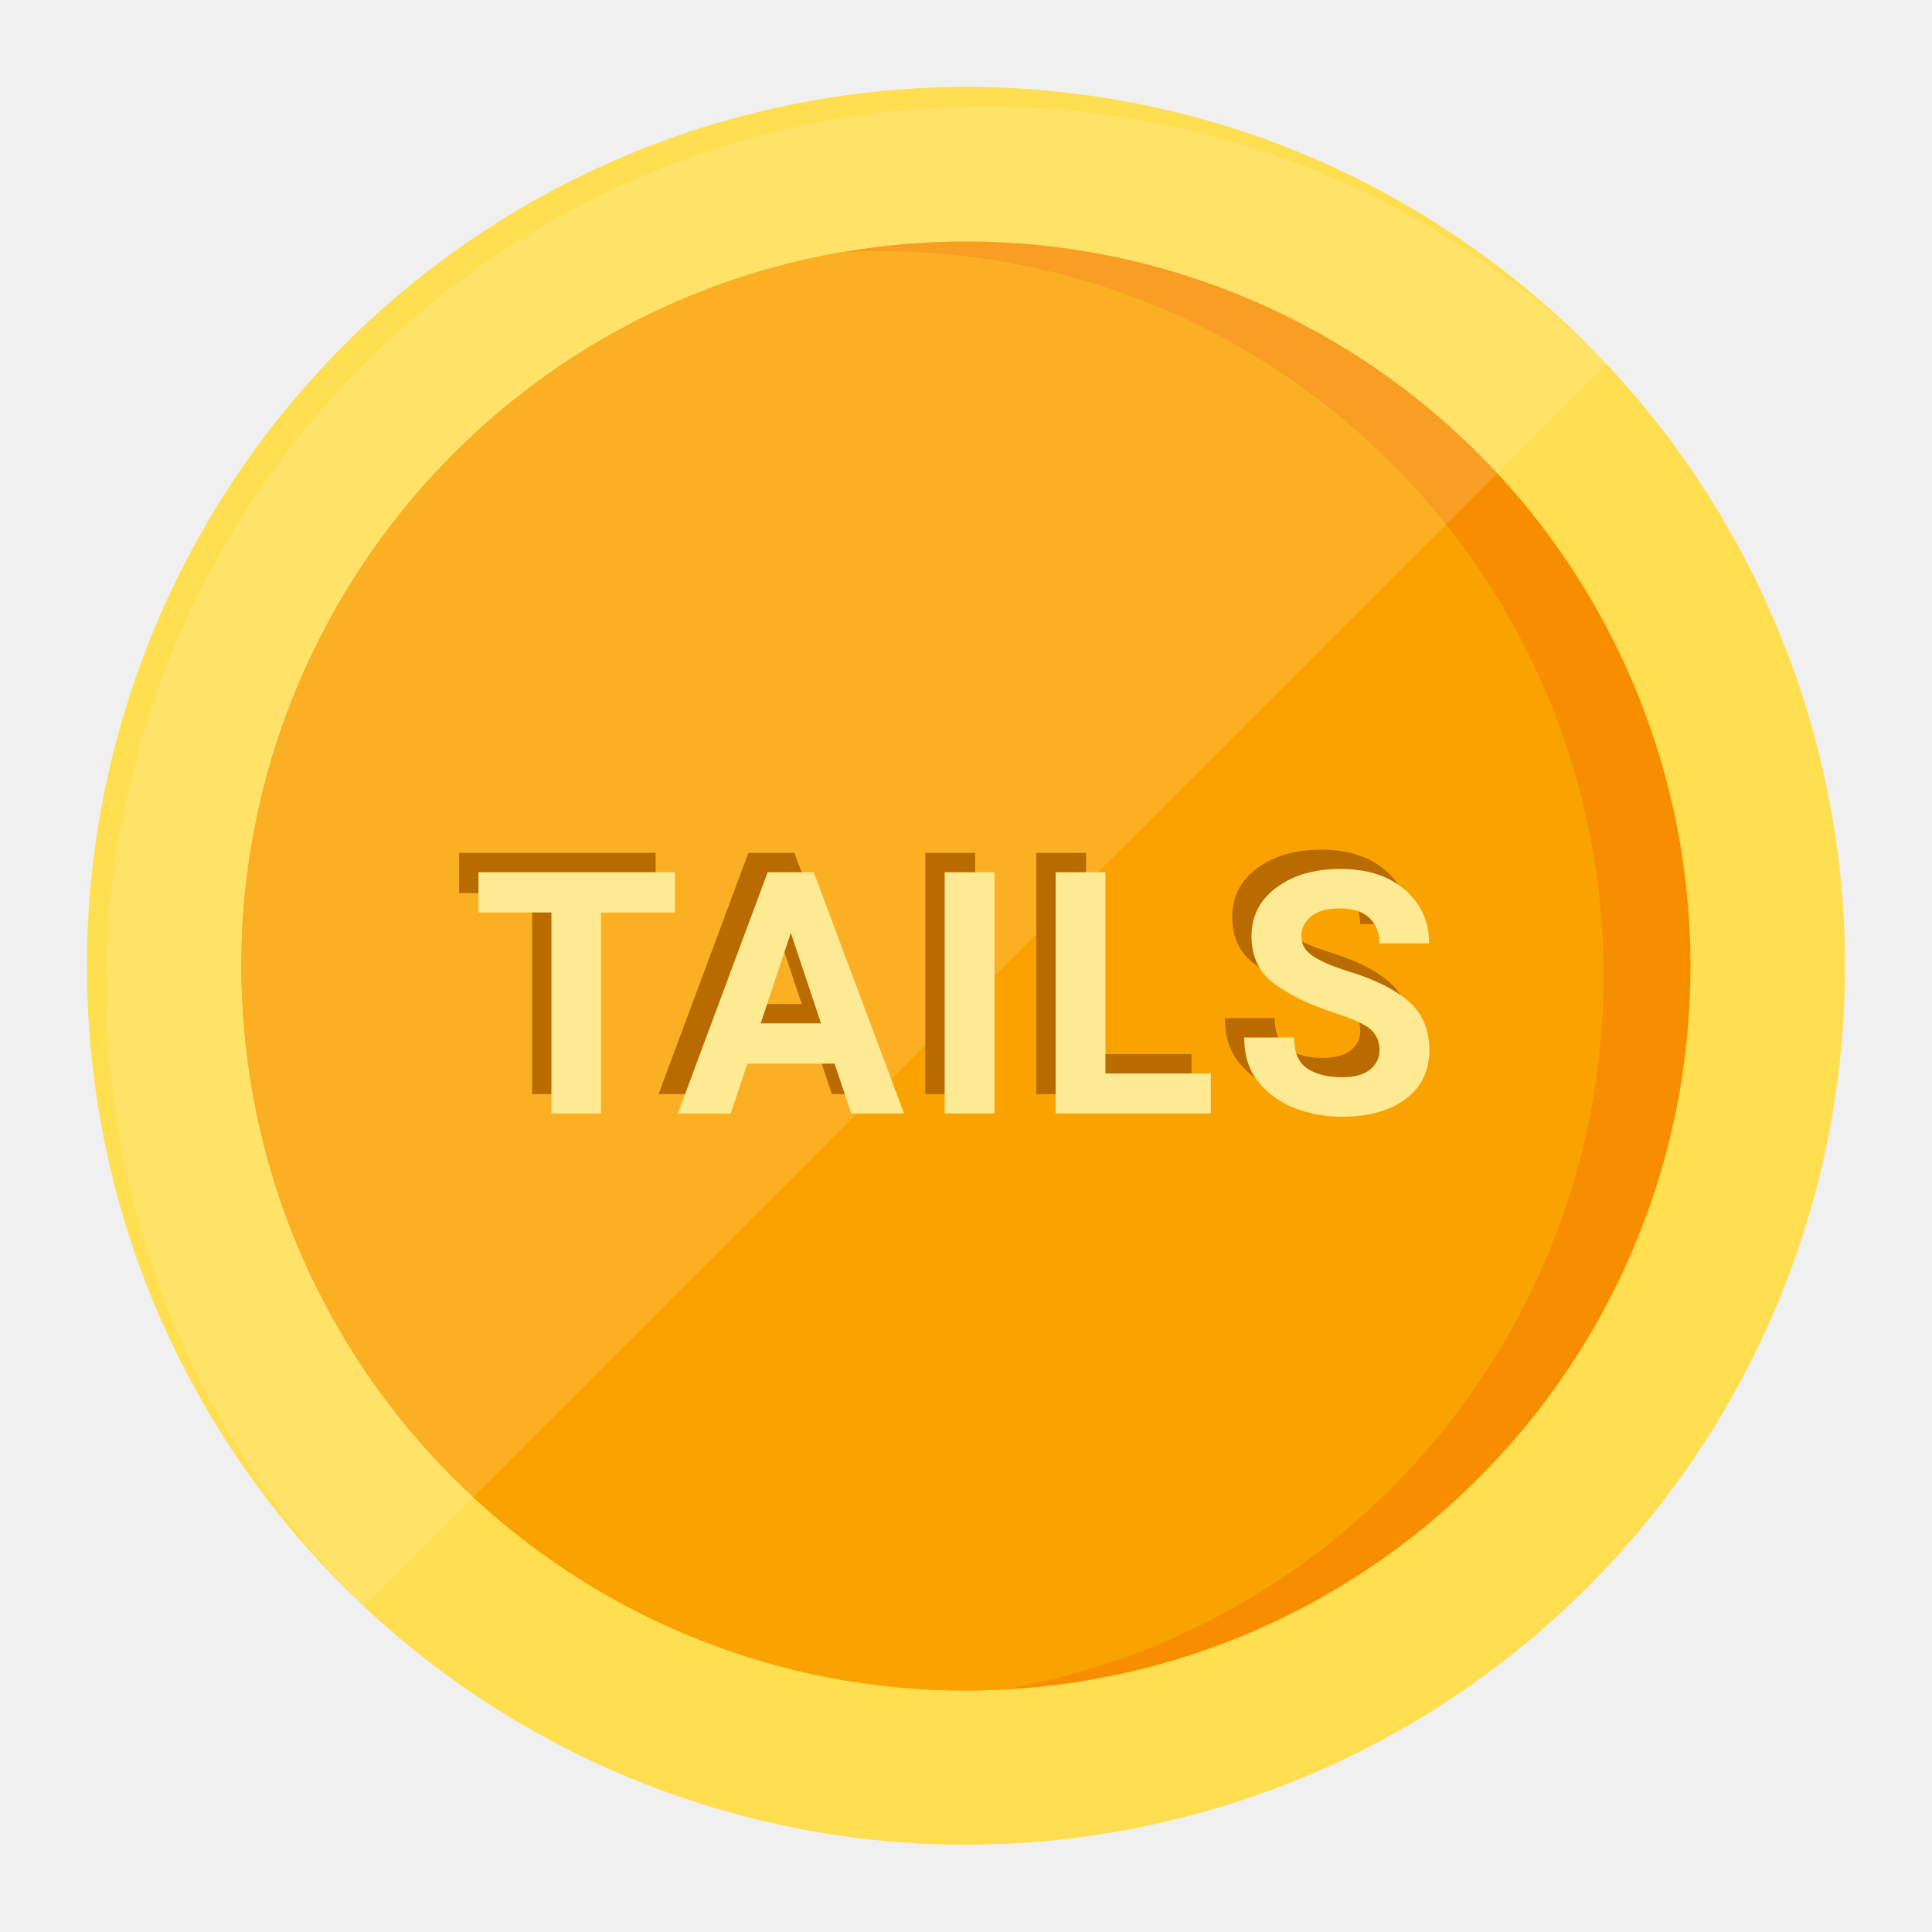
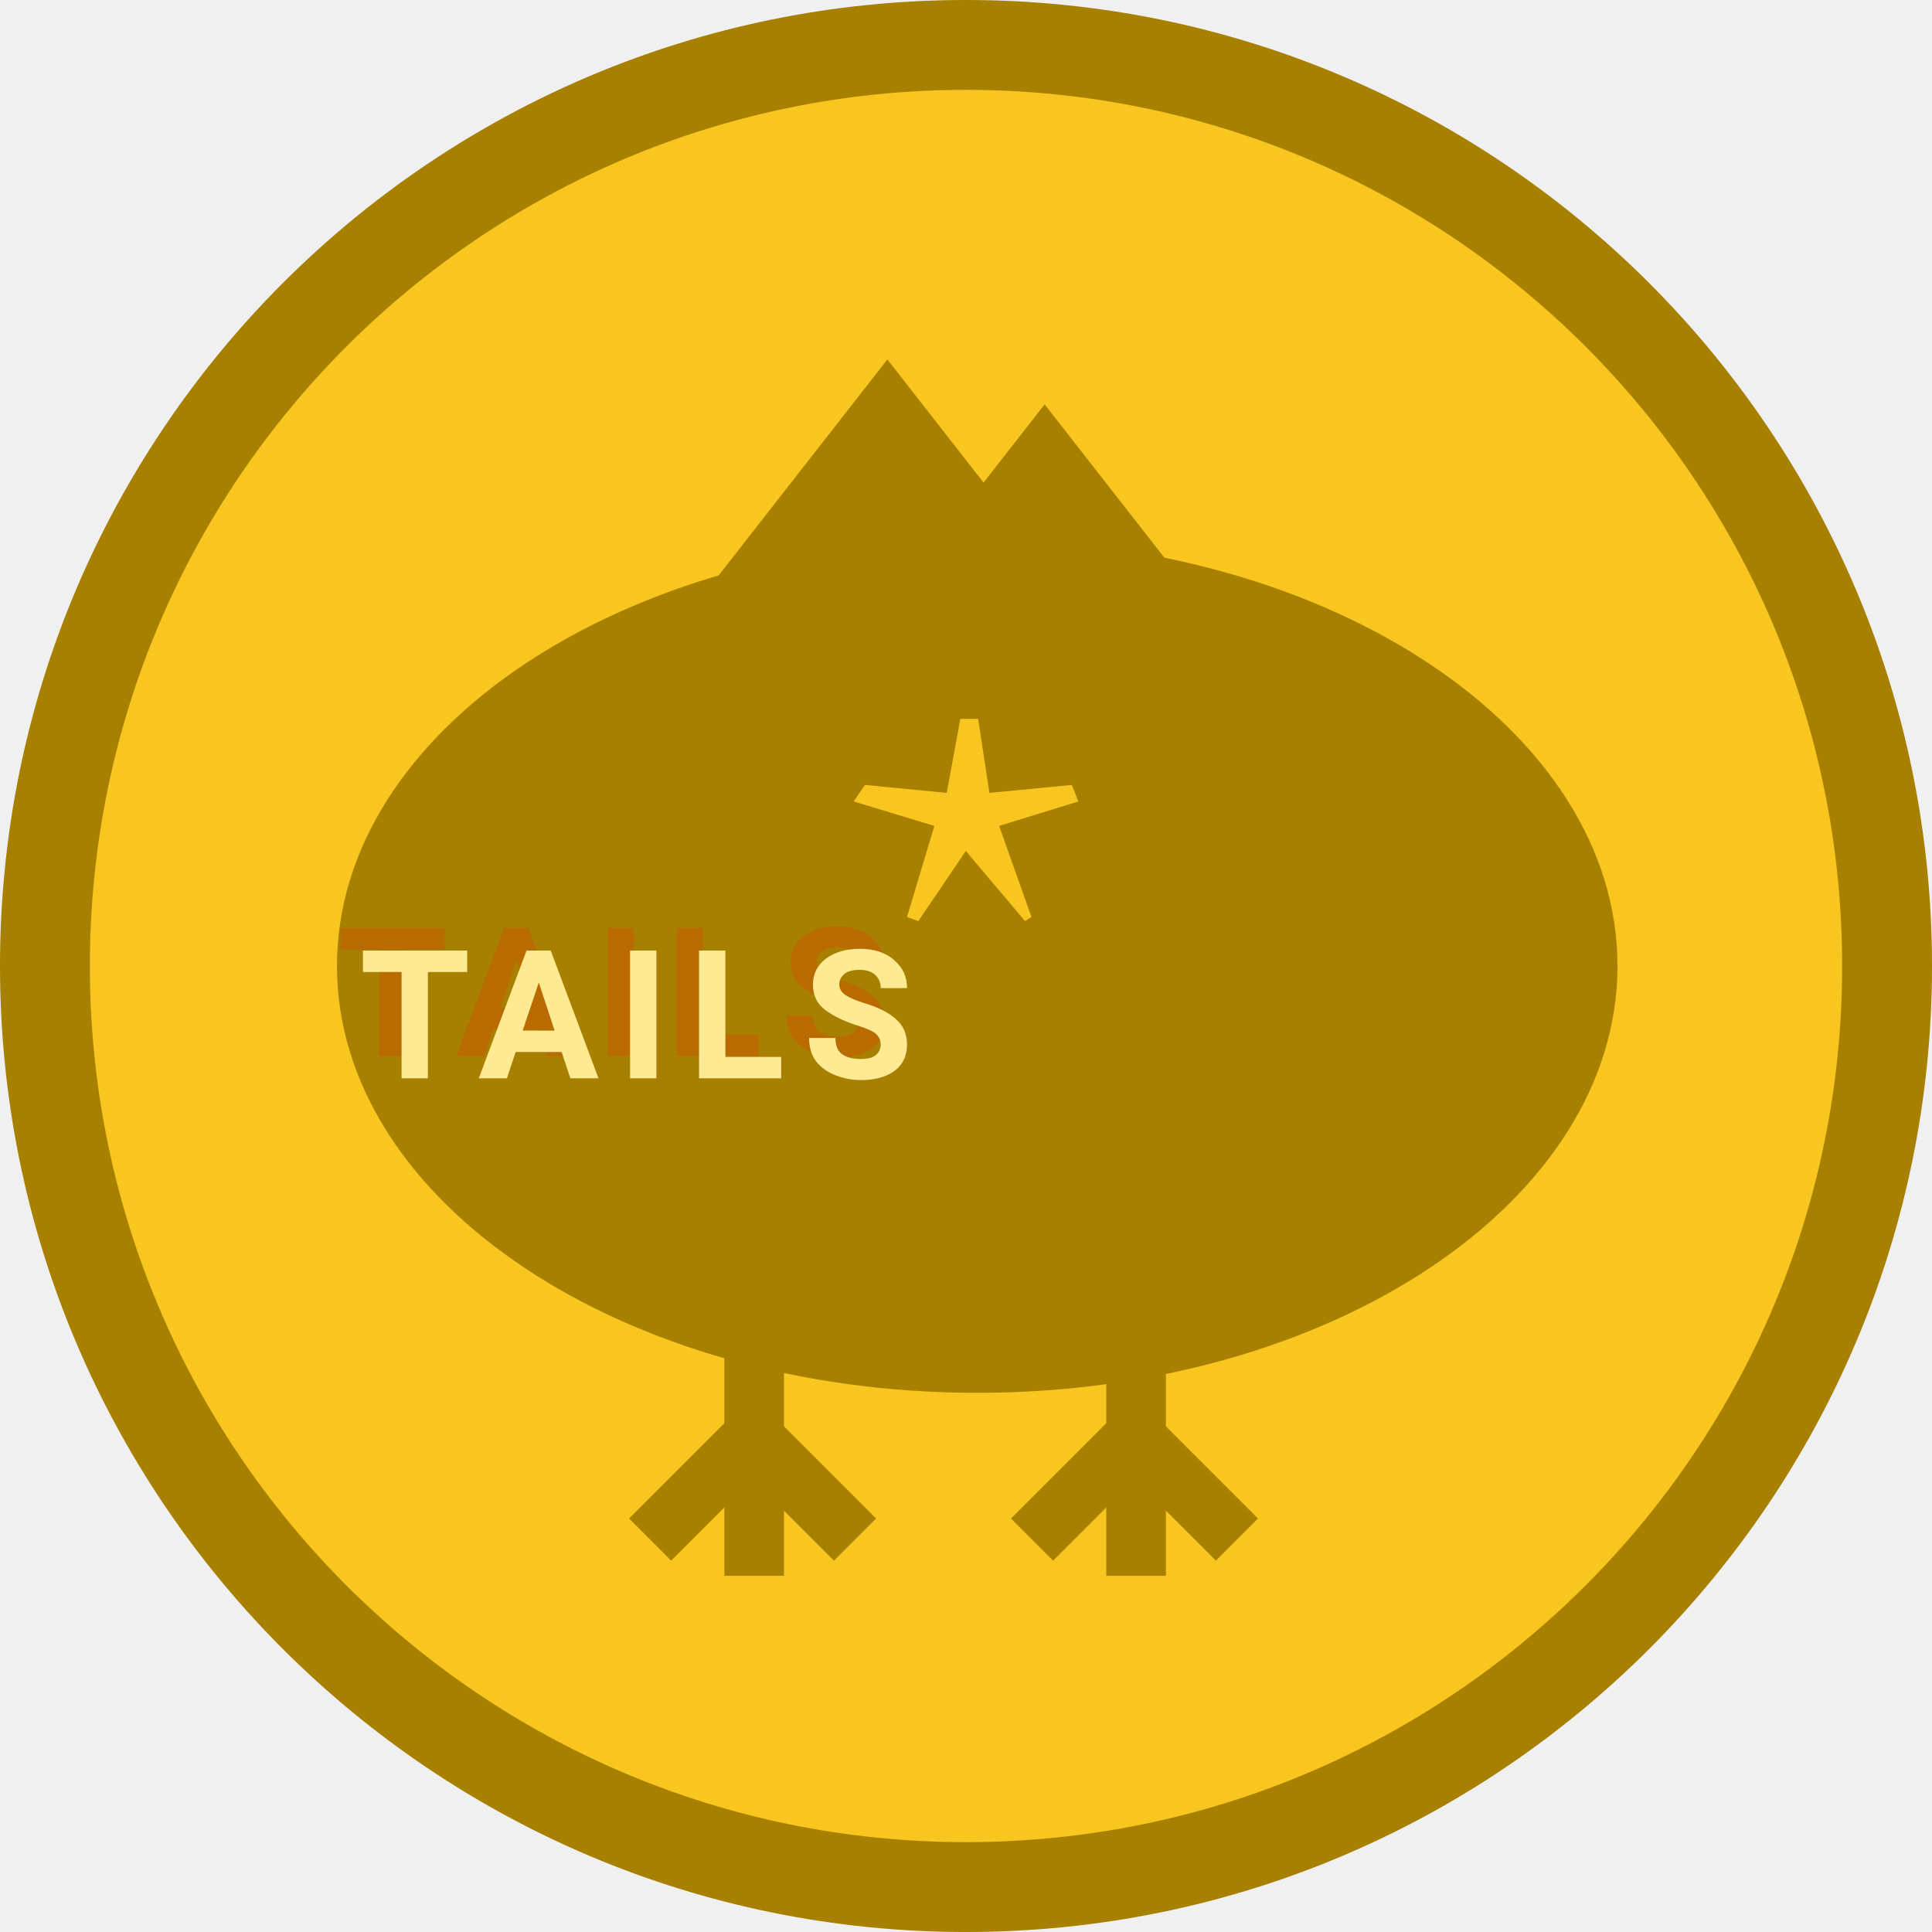
- <svg xmlns="http://www.w3.org/2000/svg" id="Layer_1" data-name="Layer 1" width="120" height="120" viewBox="0 0 120 120">
-   <g>
-     <path d="M114.6,60a54.612,54.612,0,0,1-102,27.108,53.8,53.8,0,0,1-5.988-15.612A54.945,54.945,0,0,1,5.4,60,54.631,54.631,0,0,1,73.284,7.032a53.66,53.66,0,0,1,15.384,6.504A54.626,54.626,0,0,1,114.6,60Z" style="fill: #ffde50" />
-     <path d="M105,60a44.984,44.984,0,0,1-42.684,44.94H62.28c-.756.036-1.512.06-2.28.06a45.003,45.003,0,0,1-7.716-89.34h.036A44.989,44.989,0,0,1,105,60Z" style="fill: #f68e00" />
-     <path d="M99.6,60.6a44.996,44.996,0,0,1-37.284,44.34H62.28c-.756.036-1.512.06-2.28.06a45.003,45.003,0,0,1-7.716-89.34h.036c.756-.036,1.512-.06,2.28-.06a44.986,44.986,0,0,1,45,45Z" style="fill: #faa300" />
-     <path d="M99.804,22.596l-6.78,6.78-3.096,3.096L29.376,93.024l-6.78,6.78A54.42,54.42,0,0,1,13.8,88.308,53.8,53.8,0,0,1,7.812,72.696,54.945,54.945,0,0,1,6.6,61.2,54.631,54.631,0,0,1,74.484,8.232a53.66,53.66,0,0,1,15.384,6.504A54.368,54.368,0,0,1,99.804,22.596Z" style="fill: #fff;opacity: 0.14" />
-     <g>
-       <text transform="translate(28.09668 67.95879)" style="font-size: 21.073px;fill: #b96b00;font-family: Roboto-Bold, Roboto;font-weight: 700;letter-spacing: -0.015em">T<tspan x="12.729" y="0" style="letter-spacing: 0.044em">AILS</tspan>
-       </text>
-       <text transform="translate(29.29687 69.15898)" style="font-size: 21.073px;fill: #ffea94;font-family: Roboto-Bold, Roboto;font-weight: 700;letter-spacing: -0.015em">T<tspan x="12.729" y="0" style="letter-spacing: 0.044em">AILS</tspan>
-       </text>
-     </g>
-   </g>
+ <svg xmlns="http://www.w3.org/2000/svg" width="86" height="86" viewBox="0 0 86 86" fill="none">
+   <circle cx="43" cy="43" r="43" fill="#A78000" />
+   <circle cx="43" cy="43" r="39" fill="#F9C61F" />
+   <ellipse cx="43.5" cy="43" rx="28.5" ry="19" fill="#A78000" />
+   <rect x="32.245" y="59" width="2.653" height="11.144" fill="#A78000" />
+   <rect x="32.245" y="64.591" width="2.653" height="6.899" transform="rotate(-45 32.2455 64.591)" fill="#A78000" />
+   <rect x="29.876" y="69.469" width="2.653" height="6.899" transform="rotate(-135 29.8763 69.4693)" fill="#A78000" />
+   <rect x="49.245" y="59" width="2.653" height="11.144" fill="#A78000" />
+   <rect x="49.245" y="64.591" width="2.653" height="6.899" transform="rotate(-45 49.2455 64.591)" fill="#A78000" />
+   <rect x="46.876" y="69.469" width="2.653" height="6.899" transform="rotate(-135 46.8763 69.4693)" fill="#A78000" />
+   <path d="M39.5 16L49.459 28.75H29.541L39.5 16Z" fill="#A78000" />
+   <path d="M46.5 18L56.459 30.75H36.541L46.5 18Z" fill="#A78000" />
+   <path d="M42.748 32H43.54L44.043 35.295L47.71 34.94L48 35.675L44.474 36.765L45.914 40.819L45.626 41L42.992 37.88L40.878 41L40.374 40.819L41.592 36.765L38 35.675L38.504 34.94L42.142 35.295L42.748 32Z" fill="#F9C61F" />
+   <text transform="translate(15 47)" style="font-size: 8px;fill: #b96b00;font-family: Roboto-Bold, Roboto;font-weight: 700;letter-spacing: 0.1em">TAILS</text>
+   <text transform="translate(16 48)" style="font-size: 8px;fill: #ffea94;font-family: Roboto-Bold, Roboto;font-weight: 700;letter-spacing: 0.1em">TAILS</text>
</svg>
